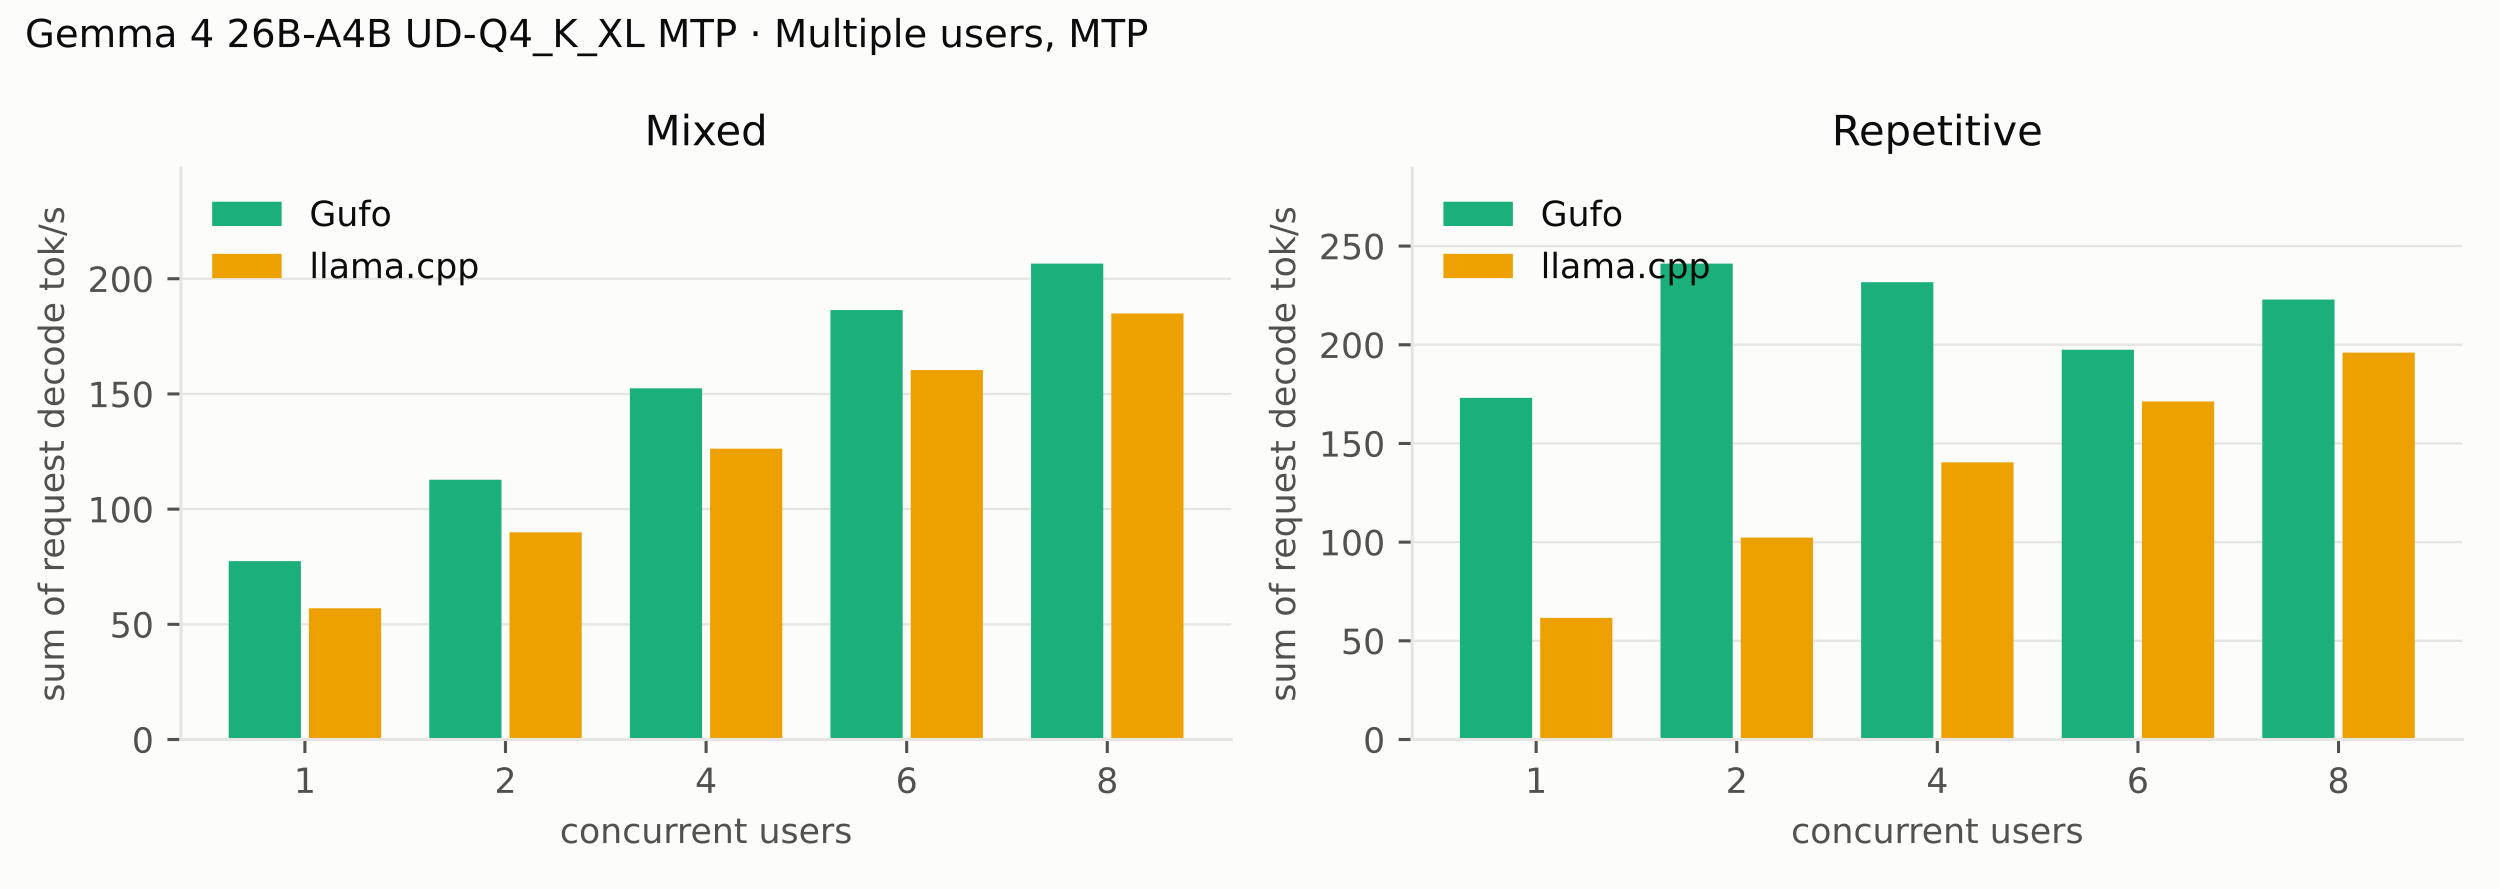
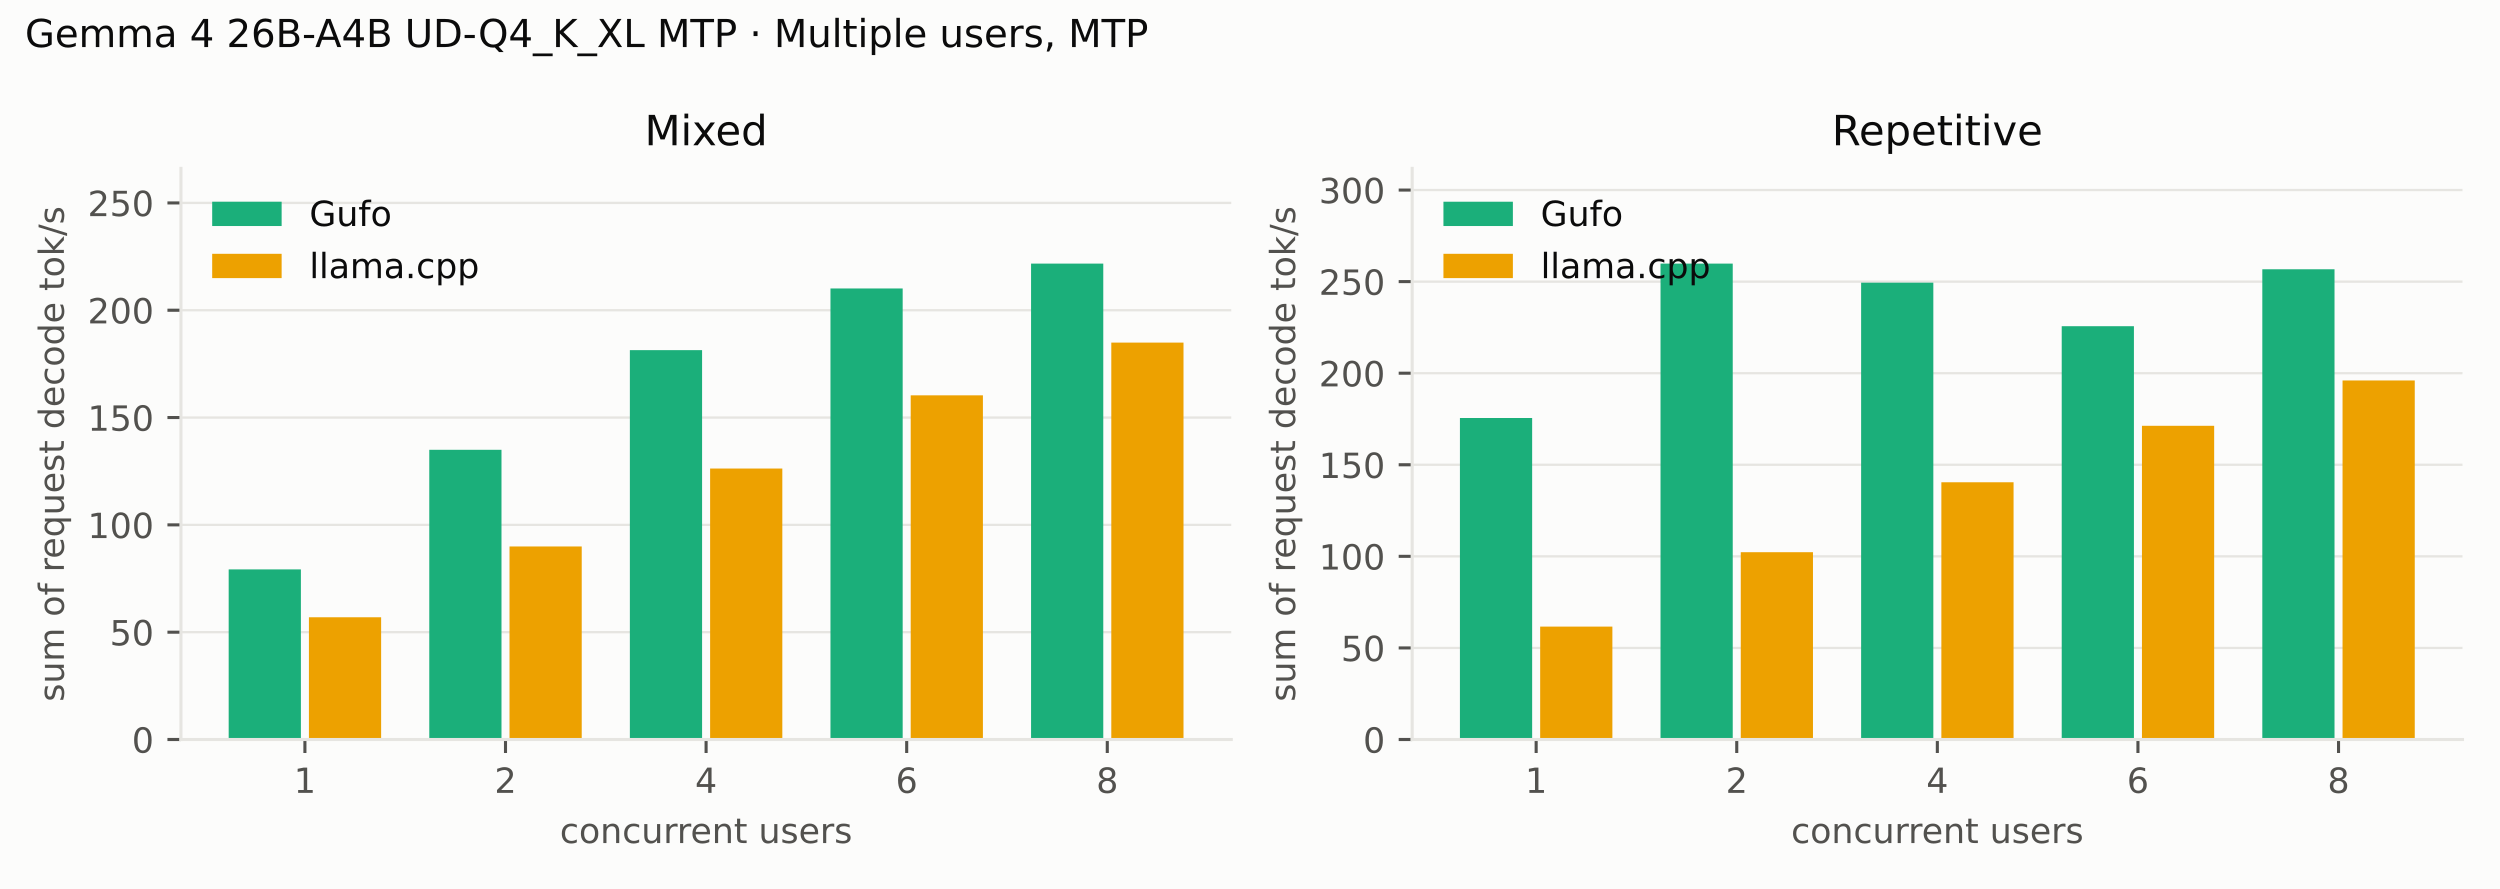
<svg xmlns="http://www.w3.org/2000/svg" xmlns:xlink="http://www.w3.org/1999/xlink" width="648pt" height="230.4pt" viewBox="0 0 648 230.4" version="1.1">
  <defs>
    <style type="text/css">*{stroke-linejoin: round; stroke-linecap: butt}</style>
  </defs>
  <g id="figure_1">
    <g id="patch_1">
      <path d="M 0 230.4 L 648 230.4 L 648 0 L 0 0 z " style="fill: #fcfcfb" />
    </g>
    <g id="axes_1">
      <g id="patch_2">
        <path d="M 46.899 191.68 L 319.14 191.68 L 319.14 43.647 L 46.899 43.647 z " style="fill: #fcfcfb" />
      </g>
      <g id="matplotlib.axis_1">
        <g id="xtick_1">
          <g id="line2d_1">
            <defs>
              <path id="m1ebf051f68" d="M 0 0 L 0 3.5 " style="stroke: #52514e; stroke-width: 0.8" />
            </defs>
            <g>
              <use xlink:href="#m1ebf051f68" x="79.032" y="191.68" style="fill: #52514e; stroke: #52514e; stroke-width: 0.8" />
            </g>
          </g>
          <g id="text_1">
            <text style="font-size: 9px; font-family: 'DejaVu Sans', 'Bitstream Vera Sans', 'Computer Modern Sans Serif', 'Lucida Grande', 'Verdana', 'Geneva', 'Lucid', 'Arial', 'Helvetica', 'Avant Garde', sans-serif; text-anchor: middle; fill: #52514e" x="79.032" y="205.518" transform="rotate(-0 79.03174 205.5179)">1</text>
          </g>
        </g>
        <g id="xtick_2">
          <g id="line2d_2">
            <g>
              <use xlink:href="#m1ebf051f68" x="131.026" y="191.68" style="fill: #52514e; stroke: #52514e; stroke-width: 0.8" />
            </g>
          </g>
          <g id="text_2">
            <text style="font-size: 9px; font-family: 'DejaVu Sans', 'Bitstream Vera Sans', 'Computer Modern Sans Serif', 'Lucida Grande', 'Verdana', 'Geneva', 'Lucid', 'Arial', 'Helvetica', 'Avant Garde', sans-serif; text-anchor: middle; fill: #52514e" x="131.026" y="205.518" transform="rotate(-0 131.0257 205.5179)">2</text>
          </g>
        </g>
        <g id="xtick_3">
          <g id="line2d_3">
            <g>
              <use xlink:href="#m1ebf051f68" x="183.02" y="191.68" style="fill: #52514e; stroke: #52514e; stroke-width: 0.8" />
            </g>
          </g>
          <g id="text_3">
            <text style="font-size: 9px; font-family: 'DejaVu Sans', 'Bitstream Vera Sans', 'Computer Modern Sans Serif', 'Lucida Grande', 'Verdana', 'Geneva', 'Lucid', 'Arial', 'Helvetica', 'Avant Garde', sans-serif; text-anchor: middle; fill: #52514e" x="183.02" y="205.518" transform="rotate(-0 183.0197 205.5179)">4</text>
          </g>
        </g>
        <g id="xtick_4">
          <g id="line2d_4">
            <g>
              <use xlink:href="#m1ebf051f68" x="235.014" y="191.68" style="fill: #52514e; stroke: #52514e; stroke-width: 0.8" />
            </g>
          </g>
          <g id="text_4">
            <text style="font-size: 9px; font-family: 'DejaVu Sans', 'Bitstream Vera Sans', 'Computer Modern Sans Serif', 'Lucida Grande', 'Verdana', 'Geneva', 'Lucid', 'Arial', 'Helvetica', 'Avant Garde', sans-serif; text-anchor: middle; fill: #52514e" x="235.014" y="205.518" transform="rotate(-0 235.0137 205.5179)">6</text>
          </g>
        </g>
        <g id="xtick_5">
          <g id="line2d_5">
            <g>
              <use xlink:href="#m1ebf051f68" x="287.008" y="191.68" style="fill: #52514e; stroke: #52514e; stroke-width: 0.8" />
            </g>
          </g>
          <g id="text_5">
            <text style="font-size: 9px; font-family: 'DejaVu Sans', 'Bitstream Vera Sans', 'Computer Modern Sans Serif', 'Lucida Grande', 'Verdana', 'Geneva', 'Lucid', 'Arial', 'Helvetica', 'Avant Garde', sans-serif; text-anchor: middle; fill: #52514e" x="287.008" y="205.518" transform="rotate(-0 287.0077 205.5179)">8</text>
          </g>
        </g>
        <g id="text_6">
          <text style="font-size: 9px; font-family: 'DejaVu Sans', 'Bitstream Vera Sans', 'Computer Modern Sans Serif', 'Lucida Grande', 'Verdana', 'Geneva', 'Lucid', 'Arial', 'Helvetica', 'Avant Garde', sans-serif; text-anchor: middle; fill: #52514e" x="183.02" y="218.518" transform="rotate(-0 183.0197 218.5179)">concurrent users</text>
        </g>
      </g>
      <g id="matplotlib.axis_2">
        <g id="ytick_1">
          <g id="line2d_6">
            <path d="M 46.899 191.68 L 319.14 191.68 " clip-path="url(#p1bdd1d52e2)" style="fill: none; stroke: #e6e5e1; stroke-width: 0.6; stroke-linecap: square" />
          </g>
          <g id="line2d_7">
            <defs>
              <path id="m680e5b1e24" d="M 0 0 L -3.5 0 " style="stroke: #52514e; stroke-width: 0.8" />
            </defs>
            <g>
              <use xlink:href="#m680e5b1e24" x="46.899" y="191.68" style="fill: #52514e; stroke: #52514e; stroke-width: 0.8" />
            </g>
          </g>
          <g id="text_7">
            <text style="font-size: 9px; font-family: 'DejaVu Sans', 'Bitstream Vera Sans', 'Computer Modern Sans Serif', 'Lucida Grande', 'Verdana', 'Geneva', 'Lucid', 'Arial', 'Helvetica', 'Avant Garde', sans-serif; text-anchor: end; fill: #52514e" x="39.899" y="195.099" transform="rotate(-0 39.89945 195.0989)">0</text>
          </g>
        </g>
        <g id="ytick_2">
          <g id="line2d_8">
-             <path d="M 46.899 161.822 L 319.14 161.822 " clip-path="url(#p1bdd1d52e2)" style="fill: none; stroke: #e6e5e1; stroke-width: 0.6; stroke-linecap: square" />
+             <path d="M 46.899 163.863 L 319.14 163.863 " clip-path="url(#p1bdd1d52e2)" style="fill: none; stroke: #e6e5e1; stroke-width: 0.6; stroke-linecap: square" />
          </g>
          <g id="line2d_9">
            <g>
-               <use xlink:href="#m680e5b1e24" x="46.899" y="161.822" style="fill: #52514e; stroke: #52514e; stroke-width: 0.8" />
+               <use xlink:href="#m680e5b1e24" x="46.899" y="163.863" style="fill: #52514e; stroke: #52514e; stroke-width: 0.8" />
            </g>
          </g>
          <g id="text_8">
-             <text style="font-size: 9px; font-family: 'DejaVu Sans', 'Bitstream Vera Sans', 'Computer Modern Sans Serif', 'Lucida Grande', 'Verdana', 'Geneva', 'Lucid', 'Arial', 'Helvetica', 'Avant Garde', sans-serif; text-anchor: end; fill: #52514e" x="39.899" y="165.241" transform="rotate(-0 39.89945 165.2411)">50</text>
+             <text style="font-size: 9px; font-family: 'DejaVu Sans', 'Bitstream Vera Sans', 'Computer Modern Sans Serif', 'Lucida Grande', 'Verdana', 'Geneva', 'Lucid', 'Arial', 'Helvetica', 'Avant Garde', sans-serif; text-anchor: end; fill: #52514e" x="39.899" y="167.282" transform="rotate(-0 39.89945 167.2824)">50</text>
          </g>
        </g>
        <g id="ytick_3">
          <g id="line2d_10">
-             <path d="M 46.899 131.964 L 319.14 131.964 " clip-path="url(#p1bdd1d52e2)" style="fill: none; stroke: #e6e5e1; stroke-width: 0.6; stroke-linecap: square" />
+             <path d="M 46.899 136.047 L 319.14 136.047 " clip-path="url(#p1bdd1d52e2)" style="fill: none; stroke: #e6e5e1; stroke-width: 0.6; stroke-linecap: square" />
          </g>
          <g id="line2d_11">
            <g>
-               <use xlink:href="#m680e5b1e24" x="46.899" y="131.964" style="fill: #52514e; stroke: #52514e; stroke-width: 0.8" />
+               <use xlink:href="#m680e5b1e24" x="46.899" y="136.047" style="fill: #52514e; stroke: #52514e; stroke-width: 0.8" />
            </g>
          </g>
          <g id="text_9">
-             <text style="font-size: 9px; font-family: 'DejaVu Sans', 'Bitstream Vera Sans', 'Computer Modern Sans Serif', 'Lucida Grande', 'Verdana', 'Geneva', 'Lucid', 'Arial', 'Helvetica', 'Avant Garde', sans-serif; text-anchor: end; fill: #52514e" x="39.899" y="135.383" transform="rotate(-0 39.89945 135.3832)">100</text>
+             <text style="font-size: 9px; font-family: 'DejaVu Sans', 'Bitstream Vera Sans', 'Computer Modern Sans Serif', 'Lucida Grande', 'Verdana', 'Geneva', 'Lucid', 'Arial', 'Helvetica', 'Avant Garde', sans-serif; text-anchor: end; fill: #52514e" x="39.899" y="139.466" transform="rotate(-0 39.89945 139.4659)">100</text>
          </g>
        </g>
        <g id="ytick_4">
          <g id="line2d_12">
-             <path d="M 46.899 102.106 L 319.14 102.106 " clip-path="url(#p1bdd1d52e2)" style="fill: none; stroke: #e6e5e1; stroke-width: 0.6; stroke-linecap: square" />
+             <path d="M 46.899 108.23 L 319.14 108.23 " clip-path="url(#p1bdd1d52e2)" style="fill: none; stroke: #e6e5e1; stroke-width: 0.6; stroke-linecap: square" />
          </g>
          <g id="line2d_13">
            <g>
-               <use xlink:href="#m680e5b1e24" x="46.899" y="102.106" style="fill: #52514e; stroke: #52514e; stroke-width: 0.8" />
+               <use xlink:href="#m680e5b1e24" x="46.899" y="108.23" style="fill: #52514e; stroke: #52514e; stroke-width: 0.8" />
            </g>
          </g>
          <g id="text_10">
-             <text style="font-size: 9px; font-family: 'DejaVu Sans', 'Bitstream Vera Sans', 'Computer Modern Sans Serif', 'Lucida Grande', 'Verdana', 'Geneva', 'Lucid', 'Arial', 'Helvetica', 'Avant Garde', sans-serif; text-anchor: end; fill: #52514e" x="39.899" y="105.525" transform="rotate(-0 39.89945 105.5254)">150</text>
+             <text style="font-size: 9px; font-family: 'DejaVu Sans', 'Bitstream Vera Sans', 'Computer Modern Sans Serif', 'Lucida Grande', 'Verdana', 'Geneva', 'Lucid', 'Arial', 'Helvetica', 'Avant Garde', sans-serif; text-anchor: end; fill: #52514e" x="39.899" y="111.649" transform="rotate(-0 39.89945 111.6493)">150</text>
          </g>
        </g>
        <g id="ytick_5">
          <g id="line2d_14">
-             <path d="M 46.899 72.249 L 319.14 72.249 " clip-path="url(#p1bdd1d52e2)" style="fill: none; stroke: #e6e5e1; stroke-width: 0.6; stroke-linecap: square" />
+             <path d="M 46.899 80.414 L 319.14 80.414 " clip-path="url(#p1bdd1d52e2)" style="fill: none; stroke: #e6e5e1; stroke-width: 0.6; stroke-linecap: square" />
          </g>
          <g id="line2d_15">
            <g>
-               <use xlink:href="#m680e5b1e24" x="46.899" y="72.249" style="fill: #52514e; stroke: #52514e; stroke-width: 0.8" />
+               <use xlink:href="#m680e5b1e24" x="46.899" y="80.414" style="fill: #52514e; stroke: #52514e; stroke-width: 0.8" />
            </g>
          </g>
          <g id="text_11">
-             <text style="font-size: 9px; font-family: 'DejaVu Sans', 'Bitstream Vera Sans', 'Computer Modern Sans Serif', 'Lucida Grande', 'Verdana', 'Geneva', 'Lucid', 'Arial', 'Helvetica', 'Avant Garde', sans-serif; text-anchor: end; fill: #52514e" x="39.899" y="75.667" transform="rotate(-0 39.89945 75.66748)">200</text>
-           </g>
-         </g>
-         <g id="text_12">
+             <text style="font-size: 9px; font-family: 'DejaVu Sans', 'Bitstream Vera Sans', 'Computer Modern Sans Serif', 'Lucida Grande', 'Verdana', 'Geneva', 'Lucid', 'Arial', 'Helvetica', 'Avant Garde', sans-serif; text-anchor: end; fill: #52514e" x="39.899" y="83.833" transform="rotate(-0 39.89945 83.83282)">200</text>
+           </g>
+         </g>
+         <g id="ytick_6">
+           <g id="line2d_16">
+             <path d="M 46.899 52.597 L 319.14 52.597 " clip-path="url(#p1bdd1d52e2)" style="fill: none; stroke: #e6e5e1; stroke-width: 0.6; stroke-linecap: square" />
+           </g>
+           <g id="line2d_17">
+             <g>
+               <use xlink:href="#m680e5b1e24" x="46.899" y="52.597" style="fill: #52514e; stroke: #52514e; stroke-width: 0.8" />
+             </g>
+           </g>
+           <g id="text_12">
+             <text style="font-size: 9px; font-family: 'DejaVu Sans', 'Bitstream Vera Sans', 'Computer Modern Sans Serif', 'Lucida Grande', 'Verdana', 'Geneva', 'Lucid', 'Arial', 'Helvetica', 'Avant Garde', sans-serif; text-anchor: end; fill: #52514e" x="39.899" y="56.016" transform="rotate(-0 39.89945 56.01629)">250</text>
+           </g>
+         </g>
+         <g id="text_13">
          <text style="font-size: 9px; font-family: 'DejaVu Sans', 'Bitstream Vera Sans', 'Computer Modern Sans Serif', 'Lucida Grande', 'Verdana', 'Geneva', 'Lucid', 'Arial', 'Helvetica', 'Avant Garde', sans-serif; text-anchor: middle; fill: #52514e" x="16.559" y="117.664" transform="rotate(-90 16.55859 117.6635)">sum of request decode tok/s</text>
        </g>
      </g>
      <g id="patch_3">
-         <path d="M 59.274 191.68 L 77.992 191.68 L 77.992 145.454 L 59.274 145.454 z " clip-path="url(#p1bdd1d52e2)" style="fill: #1baf7a" />
+         <path d="M 59.274 191.68 L 77.992 191.68 L 77.992 147.596 L 59.274 147.596 z " clip-path="url(#p1bdd1d52e2)" style="fill: #1baf7a" />
      </g>
      <g id="patch_4">
-         <path d="M 111.268 191.68 L 129.986 191.68 L 129.986 124.351 L 111.268 124.351 z " clip-path="url(#p1bdd1d52e2)" style="fill: #1baf7a" />
+         <path d="M 111.268 191.68 L 129.986 191.68 L 129.986 116.586 L 111.268 116.586 z " clip-path="url(#p1bdd1d52e2)" style="fill: #1baf7a" />
      </g>
      <g id="patch_5">
-         <path d="M 163.262 191.68 L 181.98 191.68 L 181.98 100.655 L 163.262 100.655 z " clip-path="url(#p1bdd1d52e2)" style="fill: #1baf7a" />
+         <path d="M 163.262 191.68 L 181.98 191.68 L 181.98 90.75 L 163.262 90.75 z " clip-path="url(#p1bdd1d52e2)" style="fill: #1baf7a" />
      </g>
      <g id="patch_6">
-         <path d="M 215.256 191.68 L 233.974 191.68 L 233.974 80.376 L 215.256 80.376 z " clip-path="url(#p1bdd1d52e2)" style="fill: #1baf7a" />
+         <path d="M 215.256 191.68 L 233.974 191.68 L 233.974 74.773 L 215.256 74.773 z " clip-path="url(#p1bdd1d52e2)" style="fill: #1baf7a" />
      </g>
      <g id="patch_7">
        <path d="M 267.25 191.68 L 285.968 191.68 L 285.968 68.319 L 267.25 68.319 z " clip-path="url(#p1bdd1d52e2)" style="fill: #1baf7a" />
      </g>
      <g id="patch_8">
-         <path d="M 80.072 191.68 L 98.789 191.68 L 98.789 157.666 L 80.072 157.666 z " clip-path="url(#p1bdd1d52e2)" style="fill: #eda100" />
+         <path d="M 80.072 191.68 L 98.789 191.68 L 98.789 159.991 L 80.072 159.991 z " clip-path="url(#p1bdd1d52e2)" style="fill: #eda100" />
      </g>
      <g id="patch_9">
-         <path d="M 132.066 191.68 L 150.783 191.68 L 150.783 137.978 L 132.066 137.978 z " clip-path="url(#p1bdd1d52e2)" style="fill: #eda100" />
+         <path d="M 132.066 191.68 L 150.783 191.68 L 150.783 141.649 L 132.066 141.649 z " clip-path="url(#p1bdd1d52e2)" style="fill: #eda100" />
      </g>
      <g id="patch_10">
-         <path d="M 184.06 191.68 L 202.777 191.68 L 202.777 116.295 L 184.06 116.295 z " clip-path="url(#p1bdd1d52e2)" style="fill: #eda100" />
+         <path d="M 184.06 191.68 L 202.777 191.68 L 202.777 121.449 L 184.06 121.449 z " clip-path="url(#p1bdd1d52e2)" style="fill: #eda100" />
      </g>
      <g id="patch_11">
-         <path d="M 236.054 191.68 L 254.771 191.68 L 254.771 95.926 L 236.054 95.926 z " clip-path="url(#p1bdd1d52e2)" style="fill: #eda100" />
+         <path d="M 236.054 191.68 L 254.771 191.68 L 254.771 102.472 L 236.054 102.472 z " clip-path="url(#p1bdd1d52e2)" style="fill: #eda100" />
      </g>
      <g id="patch_12">
-         <path d="M 288.048 191.68 L 306.765 191.68 L 306.765 81.254 L 288.048 81.254 z " clip-path="url(#p1bdd1d52e2)" style="fill: #eda100" />
+         <path d="M 288.048 191.68 L 306.765 191.68 L 306.765 88.803 L 288.048 88.803 z " clip-path="url(#p1bdd1d52e2)" style="fill: #eda100" />
      </g>
      <g id="patch_13">
        <path d="M 46.899 191.68 L 46.899 43.647 " style="fill: none; stroke: #e6e5e1; stroke-width: 0.8; stroke-linejoin: miter; stroke-linecap: square" />
      </g>
      <g id="patch_14">
        <path d="M 46.899 191.68 L 319.14 191.68 " style="fill: none; stroke: #e6e5e1; stroke-width: 0.8; stroke-linejoin: miter; stroke-linecap: square" />
      </g>
-       <g id="text_13">
+       <g id="text_14">
        <text style="font-size: 10.8px; font-family: 'DejaVu Sans', 'Bitstream Vera Sans', 'Computer Modern Sans Serif', 'Lucida Grande', 'Verdana', 'Geneva', 'Lucid', 'Arial', 'Helvetica', 'Avant Garde', sans-serif; text-anchor: middle; fill: #0b0b0b" x="183.02" y="37.647" transform="rotate(-0 183.0197 37.64709)">Mixed</text>
      </g>
      <g id="legend_1">
        <g id="patch_15">
          <path d="M 54.999 58.586 L 72.999 58.586 L 72.999 52.286 L 54.999 52.286 z " style="fill: #1baf7a" />
        </g>
-         <g id="text_14">
+         <g id="text_15">
          <text style="font-size: 9px; font-family: 'DejaVu Sans', 'Bitstream Vera Sans', 'Computer Modern Sans Serif', 'Lucida Grande', 'Verdana', 'Geneva', 'Lucid', 'Arial', 'Helvetica', 'Avant Garde', sans-serif; text-anchor: start; fill: #0b0b0b" x="80.199" y="58.586" transform="rotate(-0 80.19945 58.58569)">Gufo</text>
        </g>
        <g id="patch_16">
          <path d="M 54.999 72.086 L 72.999 72.086 L 72.999 65.786 L 54.999 65.786 z " style="fill: #eda100" />
        </g>
-         <g id="text_15">
+         <g id="text_16">
          <text style="font-size: 9px; font-family: 'DejaVu Sans', 'Bitstream Vera Sans', 'Computer Modern Sans Serif', 'Lucida Grande', 'Verdana', 'Geneva', 'Lucid', 'Arial', 'Helvetica', 'Avant Garde', sans-serif; text-anchor: start; fill: #0b0b0b" x="80.199" y="72.086" transform="rotate(-0 80.19945 72.08639)">llama.cpp</text>
        </g>
      </g>
    </g>
    <g id="axes_2">
      <g id="patch_17">
        <path d="M 366.039 191.68 L 638.28 191.68 L 638.28 43.647 L 366.039 43.647 z " style="fill: #fcfcfb" />
      </g>
      <g id="matplotlib.axis_3">
        <g id="xtick_6">
-           <g id="line2d_16">
+           <g id="line2d_18">
            <g>
              <use xlink:href="#m1ebf051f68" x="398.172" y="191.68" style="fill: #52514e; stroke: #52514e; stroke-width: 0.8" />
            </g>
          </g>
-           <g id="text_16">
+           <g id="text_17">
            <text style="font-size: 9px; font-family: 'DejaVu Sans', 'Bitstream Vera Sans', 'Computer Modern Sans Serif', 'Lucida Grande', 'Verdana', 'Geneva', 'Lucid', 'Arial', 'Helvetica', 'Avant Garde', sans-serif; text-anchor: middle; fill: #52514e" x="398.172" y="205.518" transform="rotate(-0 398.1717 205.5179)">1</text>
          </g>
        </g>
        <g id="xtick_7">
-           <g id="line2d_17">
+           <g id="line2d_19">
            <g>
              <use xlink:href="#m1ebf051f68" x="450.166" y="191.68" style="fill: #52514e; stroke: #52514e; stroke-width: 0.8" />
            </g>
          </g>
-           <g id="text_17">
+           <g id="text_18">
            <text style="font-size: 9px; font-family: 'DejaVu Sans', 'Bitstream Vera Sans', 'Computer Modern Sans Serif', 'Lucida Grande', 'Verdana', 'Geneva', 'Lucid', 'Arial', 'Helvetica', 'Avant Garde', sans-serif; text-anchor: middle; fill: #52514e" x="450.166" y="205.518" transform="rotate(-0 450.1657 205.5179)">2</text>
          </g>
        </g>
        <g id="xtick_8">
-           <g id="line2d_18">
+           <g id="line2d_20">
            <g>
              <use xlink:href="#m1ebf051f68" x="502.16" y="191.68" style="fill: #52514e; stroke: #52514e; stroke-width: 0.8" />
            </g>
          </g>
-           <g id="text_18">
+           <g id="text_19">
            <text style="font-size: 9px; font-family: 'DejaVu Sans', 'Bitstream Vera Sans', 'Computer Modern Sans Serif', 'Lucida Grande', 'Verdana', 'Geneva', 'Lucid', 'Arial', 'Helvetica', 'Avant Garde', sans-serif; text-anchor: middle; fill: #52514e" x="502.16" y="205.518" transform="rotate(-0 502.1597 205.5179)">4</text>
          </g>
        </g>
        <g id="xtick_9">
-           <g id="line2d_19">
+           <g id="line2d_21">
            <g>
              <use xlink:href="#m1ebf051f68" x="554.154" y="191.68" style="fill: #52514e; stroke: #52514e; stroke-width: 0.8" />
            </g>
          </g>
-           <g id="text_19">
+           <g id="text_20">
            <text style="font-size: 9px; font-family: 'DejaVu Sans', 'Bitstream Vera Sans', 'Computer Modern Sans Serif', 'Lucida Grande', 'Verdana', 'Geneva', 'Lucid', 'Arial', 'Helvetica', 'Avant Garde', sans-serif; text-anchor: middle; fill: #52514e" x="554.154" y="205.518" transform="rotate(-0 554.1537 205.5179)">6</text>
          </g>
        </g>
        <g id="xtick_10">
-           <g id="line2d_20">
+           <g id="line2d_22">
            <g>
              <use xlink:href="#m1ebf051f68" x="606.148" y="191.68" style="fill: #52514e; stroke: #52514e; stroke-width: 0.8" />
            </g>
          </g>
-           <g id="text_20">
+           <g id="text_21">
            <text style="font-size: 9px; font-family: 'DejaVu Sans', 'Bitstream Vera Sans', 'Computer Modern Sans Serif', 'Lucida Grande', 'Verdana', 'Geneva', 'Lucid', 'Arial', 'Helvetica', 'Avant Garde', sans-serif; text-anchor: middle; fill: #52514e" x="606.148" y="205.518" transform="rotate(-0 606.1477 205.5179)">8</text>
          </g>
        </g>
-         <g id="text_21">
+         <g id="text_22">
          <text style="font-size: 9px; font-family: 'DejaVu Sans', 'Bitstream Vera Sans', 'Computer Modern Sans Serif', 'Lucida Grande', 'Verdana', 'Geneva', 'Lucid', 'Arial', 'Helvetica', 'Avant Garde', sans-serif; text-anchor: middle; fill: #52514e" x="502.16" y="218.518" transform="rotate(-0 502.1597 218.5179)">concurrent users</text>
        </g>
      </g>
      <g id="matplotlib.axis_4">
-         <g id="ytick_6">
-           <g id="line2d_21">
-             <path d="M 366.039 191.68 L 638.28 191.68 " clip-path="url(#pbed3e39741)" style="fill: none; stroke: #e6e5e1; stroke-width: 0.6; stroke-linecap: square" />
-           </g>
-           <g id="line2d_22">
-             <g>
-               <use xlink:href="#m680e5b1e24" x="366.039" y="191.68" style="fill: #52514e; stroke: #52514e; stroke-width: 0.8" />
-             </g>
-           </g>
-           <g id="text_22">
-             <text style="font-size: 9px; font-family: 'DejaVu Sans', 'Bitstream Vera Sans', 'Computer Modern Sans Serif', 'Lucida Grande', 'Verdana', 'Geneva', 'Lucid', 'Arial', 'Helvetica', 'Avant Garde', sans-serif; text-anchor: end; fill: #52514e" x="359.039" y="195.099" transform="rotate(-0 359.0395 195.0989)">0</text>
-           </g>
-         </g>
        <g id="ytick_7">
          <g id="line2d_23">
-             <path d="M 366.039 166.1 L 638.28 166.1 " clip-path="url(#pbed3e39741)" style="fill: none; stroke: #e6e5e1; stroke-width: 0.6; stroke-linecap: square" />
+             <path d="M 366.039 191.68 L 638.28 191.68 " clip-path="url(#pbed3e39741)" style="fill: none; stroke: #e6e5e1; stroke-width: 0.6; stroke-linecap: square" />
          </g>
          <g id="line2d_24">
            <g>
-               <use xlink:href="#m680e5b1e24" x="366.039" y="166.1" style="fill: #52514e; stroke: #52514e; stroke-width: 0.8" />
+               <use xlink:href="#m680e5b1e24" x="366.039" y="191.68" style="fill: #52514e; stroke: #52514e; stroke-width: 0.8" />
            </g>
          </g>
          <g id="text_23">
-             <text style="font-size: 9px; font-family: 'DejaVu Sans', 'Bitstream Vera Sans', 'Computer Modern Sans Serif', 'Lucida Grande', 'Verdana', 'Geneva', 'Lucid', 'Arial', 'Helvetica', 'Avant Garde', sans-serif; text-anchor: end; fill: #52514e" x="359.039" y="169.519" transform="rotate(-0 359.0395 169.5192)">50</text>
+             <text style="font-size: 9px; font-family: 'DejaVu Sans', 'Bitstream Vera Sans', 'Computer Modern Sans Serif', 'Lucida Grande', 'Verdana', 'Geneva', 'Lucid', 'Arial', 'Helvetica', 'Avant Garde', sans-serif; text-anchor: end; fill: #52514e" x="359.039" y="195.099" transform="rotate(-0 359.0395 195.0989)">0</text>
          </g>
        </g>
        <g id="ytick_8">
          <g id="line2d_25">
-             <path d="M 366.039 140.521 L 638.28 140.521 " clip-path="url(#pbed3e39741)" style="fill: none; stroke: #e6e5e1; stroke-width: 0.6; stroke-linecap: square" />
+             <path d="M 366.039 167.943 L 638.28 167.943 " clip-path="url(#pbed3e39741)" style="fill: none; stroke: #e6e5e1; stroke-width: 0.6; stroke-linecap: square" />
          </g>
          <g id="line2d_26">
            <g>
-               <use xlink:href="#m680e5b1e24" x="366.039" y="140.521" style="fill: #52514e; stroke: #52514e; stroke-width: 0.8" />
+               <use xlink:href="#m680e5b1e24" x="366.039" y="167.943" style="fill: #52514e; stroke: #52514e; stroke-width: 0.8" />
            </g>
          </g>
          <g id="text_24">
-             <text style="font-size: 9px; font-family: 'DejaVu Sans', 'Bitstream Vera Sans', 'Computer Modern Sans Serif', 'Lucida Grande', 'Verdana', 'Geneva', 'Lucid', 'Arial', 'Helvetica', 'Avant Garde', sans-serif; text-anchor: end; fill: #52514e" x="359.039" y="143.94" transform="rotate(-0 359.0395 143.9395)">100</text>
+             <text style="font-size: 9px; font-family: 'DejaVu Sans', 'Bitstream Vera Sans', 'Computer Modern Sans Serif', 'Lucida Grande', 'Verdana', 'Geneva', 'Lucid', 'Arial', 'Helvetica', 'Avant Garde', sans-serif; text-anchor: end; fill: #52514e" x="359.039" y="171.362" transform="rotate(-0 359.0395 171.362)">50</text>
          </g>
        </g>
        <g id="ytick_9">
          <g id="line2d_27">
-             <path d="M 366.039 114.941 L 638.28 114.941 " clip-path="url(#pbed3e39741)" style="fill: none; stroke: #e6e5e1; stroke-width: 0.6; stroke-linecap: square" />
+             <path d="M 366.039 144.206 L 638.28 144.206 " clip-path="url(#pbed3e39741)" style="fill: none; stroke: #e6e5e1; stroke-width: 0.6; stroke-linecap: square" />
          </g>
          <g id="line2d_28">
            <g>
-               <use xlink:href="#m680e5b1e24" x="366.039" y="114.941" style="fill: #52514e; stroke: #52514e; stroke-width: 0.8" />
+               <use xlink:href="#m680e5b1e24" x="366.039" y="144.206" style="fill: #52514e; stroke: #52514e; stroke-width: 0.8" />
            </g>
          </g>
          <g id="text_25">
-             <text style="font-size: 9px; font-family: 'DejaVu Sans', 'Bitstream Vera Sans', 'Computer Modern Sans Serif', 'Lucida Grande', 'Verdana', 'Geneva', 'Lucid', 'Arial', 'Helvetica', 'Avant Garde', sans-serif; text-anchor: end; fill: #52514e" x="359.039" y="118.36" transform="rotate(-0 359.0395 118.3598)">150</text>
+             <text style="font-size: 9px; font-family: 'DejaVu Sans', 'Bitstream Vera Sans', 'Computer Modern Sans Serif', 'Lucida Grande', 'Verdana', 'Geneva', 'Lucid', 'Arial', 'Helvetica', 'Avant Garde', sans-serif; text-anchor: end; fill: #52514e" x="359.039" y="147.625" transform="rotate(-0 359.0395 147.6251)">100</text>
          </g>
        </g>
        <g id="ytick_10">
          <g id="line2d_29">
-             <path d="M 366.039 89.361 L 638.28 89.361 " clip-path="url(#pbed3e39741)" style="fill: none; stroke: #e6e5e1; stroke-width: 0.6; stroke-linecap: square" />
+             <path d="M 366.039 120.469 L 638.28 120.469 " clip-path="url(#pbed3e39741)" style="fill: none; stroke: #e6e5e1; stroke-width: 0.6; stroke-linecap: square" />
          </g>
          <g id="line2d_30">
            <g>
-               <use xlink:href="#m680e5b1e24" x="366.039" y="89.361" style="fill: #52514e; stroke: #52514e; stroke-width: 0.8" />
+               <use xlink:href="#m680e5b1e24" x="366.039" y="120.469" style="fill: #52514e; stroke: #52514e; stroke-width: 0.8" />
            </g>
          </g>
          <g id="text_26">
-             <text style="font-size: 9px; font-family: 'DejaVu Sans', 'Bitstream Vera Sans', 'Computer Modern Sans Serif', 'Lucida Grande', 'Verdana', 'Geneva', 'Lucid', 'Arial', 'Helvetica', 'Avant Garde', sans-serif; text-anchor: end; fill: #52514e" x="359.039" y="92.78" transform="rotate(-0 359.0395 92.78007)">200</text>
+             <text style="font-size: 9px; font-family: 'DejaVu Sans', 'Bitstream Vera Sans', 'Computer Modern Sans Serif', 'Lucida Grande', 'Verdana', 'Geneva', 'Lucid', 'Arial', 'Helvetica', 'Avant Garde', sans-serif; text-anchor: end; fill: #52514e" x="359.039" y="123.888" transform="rotate(-0 359.0395 123.8882)">150</text>
          </g>
        </g>
        <g id="ytick_11">
          <g id="line2d_31">
-             <path d="M 366.039 63.781 L 638.28 63.781 " clip-path="url(#pbed3e39741)" style="fill: none; stroke: #e6e5e1; stroke-width: 0.6; stroke-linecap: square" />
+             <path d="M 366.039 96.732 L 638.28 96.732 " clip-path="url(#pbed3e39741)" style="fill: none; stroke: #e6e5e1; stroke-width: 0.6; stroke-linecap: square" />
          </g>
          <g id="line2d_32">
            <g>
-               <use xlink:href="#m680e5b1e24" x="366.039" y="63.781" style="fill: #52514e; stroke: #52514e; stroke-width: 0.8" />
+               <use xlink:href="#m680e5b1e24" x="366.039" y="96.732" style="fill: #52514e; stroke: #52514e; stroke-width: 0.8" />
            </g>
          </g>
          <g id="text_27">
-             <text style="font-size: 9px; font-family: 'DejaVu Sans', 'Bitstream Vera Sans', 'Computer Modern Sans Serif', 'Lucida Grande', 'Verdana', 'Geneva', 'Lucid', 'Arial', 'Helvetica', 'Avant Garde', sans-serif; text-anchor: end; fill: #52514e" x="359.039" y="67.2" transform="rotate(-0 359.0395 67.20035)">250</text>
-           </g>
-         </g>
-         <g id="text_28">
+             <text style="font-size: 9px; font-family: 'DejaVu Sans', 'Bitstream Vera Sans', 'Computer Modern Sans Serif', 'Lucida Grande', 'Verdana', 'Geneva', 'Lucid', 'Arial', 'Helvetica', 'Avant Garde', sans-serif; text-anchor: end; fill: #52514e" x="359.039" y="100.151" transform="rotate(-0 359.0395 100.1513)">200</text>
+           </g>
+         </g>
+         <g id="ytick_12">
+           <g id="line2d_33">
+             <path d="M 366.039 72.995 L 638.28 72.995 " clip-path="url(#pbed3e39741)" style="fill: none; stroke: #e6e5e1; stroke-width: 0.6; stroke-linecap: square" />
+           </g>
+           <g id="line2d_34">
+             <g>
+               <use xlink:href="#m680e5b1e24" x="366.039" y="72.995" style="fill: #52514e; stroke: #52514e; stroke-width: 0.8" />
+             </g>
+           </g>
+           <g id="text_28">
+             <text style="font-size: 9px; font-family: 'DejaVu Sans', 'Bitstream Vera Sans', 'Computer Modern Sans Serif', 'Lucida Grande', 'Verdana', 'Geneva', 'Lucid', 'Arial', 'Helvetica', 'Avant Garde', sans-serif; text-anchor: end; fill: #52514e" x="359.039" y="76.414" transform="rotate(-0 359.0395 76.41436)">250</text>
+           </g>
+         </g>
+         <g id="ytick_13">
+           <g id="line2d_35">
+             <path d="M 366.039 49.259 L 638.28 49.259 " clip-path="url(#pbed3e39741)" style="fill: none; stroke: #e6e5e1; stroke-width: 0.6; stroke-linecap: square" />
+           </g>
+           <g id="line2d_36">
+             <g>
+               <use xlink:href="#m680e5b1e24" x="366.039" y="49.259" style="fill: #52514e; stroke: #52514e; stroke-width: 0.8" />
+             </g>
+           </g>
+           <g id="text_29">
+             <text style="font-size: 9px; font-family: 'DejaVu Sans', 'Bitstream Vera Sans', 'Computer Modern Sans Serif', 'Lucida Grande', 'Verdana', 'Geneva', 'Lucid', 'Arial', 'Helvetica', 'Avant Garde', sans-serif; text-anchor: end; fill: #52514e" x="359.039" y="52.677" transform="rotate(-0 359.0395 52.67745)">300</text>
+           </g>
+         </g>
+         <g id="text_30">
          <text style="font-size: 9px; font-family: 'DejaVu Sans', 'Bitstream Vera Sans', 'Computer Modern Sans Serif', 'Lucida Grande', 'Verdana', 'Geneva', 'Lucid', 'Arial', 'Helvetica', 'Avant Garde', sans-serif; text-anchor: middle; fill: #52514e" x="335.699" y="117.664" transform="rotate(-90 335.6986 117.6635)">sum of request decode tok/s</text>
        </g>
      </g>
      <g id="patch_18">
-         <path d="M 378.414 191.68 L 397.132 191.68 L 397.132 103.128 L 378.414 103.128 z " clip-path="url(#pbed3e39741)" style="fill: #1baf7a" />
+         <path d="M 378.414 191.68 L 397.132 191.68 L 397.132 108.344 L 378.414 108.344 z " clip-path="url(#pbed3e39741)" style="fill: #1baf7a" />
      </g>
      <g id="patch_19">
        <path d="M 430.408 191.68 L 449.126 191.68 L 449.126 68.319 L 430.408 68.319 z " clip-path="url(#pbed3e39741)" style="fill: #1baf7a" />
      </g>
      <g id="patch_20">
-         <path d="M 482.402 191.68 L 501.12 191.68 L 501.12 73.144 L 482.402 73.144 z " clip-path="url(#pbed3e39741)" style="fill: #1baf7a" />
+         <path d="M 482.402 191.68 L 501.12 191.68 L 501.12 73.266 L 482.402 73.266 z " clip-path="url(#pbed3e39741)" style="fill: #1baf7a" />
      </g>
      <g id="patch_21">
-         <path d="M 534.396 191.68 L 553.114 191.68 L 553.114 90.645 L 534.396 90.645 z " clip-path="url(#pbed3e39741)" style="fill: #1baf7a" />
+         <path d="M 534.396 191.68 L 553.114 191.68 L 553.114 84.546 L 534.396 84.546 z " clip-path="url(#pbed3e39741)" style="fill: #1baf7a" />
      </g>
      <g id="patch_22">
-         <path d="M 586.39 191.68 L 605.108 191.68 L 605.108 77.646 L 586.39 77.646 z " clip-path="url(#pbed3e39741)" style="fill: #1baf7a" />
+         <path d="M 586.39 191.68 L 605.108 191.68 L 605.108 69.796 L 586.39 69.796 z " clip-path="url(#pbed3e39741)" style="fill: #1baf7a" />
      </g>
      <g id="patch_23">
-         <path d="M 399.212 191.68 L 417.929 191.68 L 417.929 160.145 L 399.212 160.145 z " clip-path="url(#pbed3e39741)" style="fill: #eda100" />
+         <path d="M 399.212 191.68 L 417.929 191.68 L 417.929 162.417 L 399.212 162.417 z " clip-path="url(#pbed3e39741)" style="fill: #eda100" />
      </g>
      <g id="patch_24">
-         <path d="M 451.206 191.68 L 469.923 191.68 L 469.923 139.354 L 451.206 139.354 z " clip-path="url(#pbed3e39741)" style="fill: #eda100" />
+         <path d="M 451.206 191.68 L 469.923 191.68 L 469.923 143.124 L 451.206 143.124 z " clip-path="url(#pbed3e39741)" style="fill: #eda100" />
      </g>
      <g id="patch_25">
-         <path d="M 503.2 191.68 L 521.917 191.68 L 521.917 119.832 L 503.2 119.832 z " clip-path="url(#pbed3e39741)" style="fill: #eda100" />
+         <path d="M 503.2 191.68 L 521.917 191.68 L 521.917 125.008 L 503.2 125.008 z " clip-path="url(#pbed3e39741)" style="fill: #eda100" />
      </g>
      <g id="patch_26">
-         <path d="M 555.194 191.68 L 573.911 191.68 L 573.911 104.054 L 555.194 104.054 z " clip-path="url(#pbed3e39741)" style="fill: #eda100" />
+         <path d="M 555.194 191.68 L 573.911 191.68 L 573.911 110.367 L 555.194 110.367 z " clip-path="url(#pbed3e39741)" style="fill: #eda100" />
      </g>
      <g id="patch_27">
-         <path d="M 607.188 191.68 L 625.905 191.68 L 625.905 91.397 L 607.188 91.397 z " clip-path="url(#pbed3e39741)" style="fill: #eda100" />
+         <path d="M 607.188 191.68 L 625.905 191.68 L 625.905 98.622 L 607.188 98.622 z " clip-path="url(#pbed3e39741)" style="fill: #eda100" />
      </g>
      <g id="patch_28">
        <path d="M 366.039 191.68 L 366.039 43.647 " style="fill: none; stroke: #e6e5e1; stroke-width: 0.8; stroke-linejoin: miter; stroke-linecap: square" />
      </g>
      <g id="patch_29">
        <path d="M 366.039 191.68 L 638.28 191.68 " style="fill: none; stroke: #e6e5e1; stroke-width: 0.8; stroke-linejoin: miter; stroke-linecap: square" />
      </g>
-       <g id="text_29">
+       <g id="text_31">
        <text style="font-size: 10.8px; font-family: 'DejaVu Sans', 'Bitstream Vera Sans', 'Computer Modern Sans Serif', 'Lucida Grande', 'Verdana', 'Geneva', 'Lucid', 'Arial', 'Helvetica', 'Avant Garde', sans-serif; text-anchor: middle; fill: #0b0b0b" x="502.16" y="37.647" transform="rotate(-0 502.1597 37.64709)">Repetitive</text>
      </g>
      <g id="legend_2">
        <g id="patch_30">
          <path d="M 374.139 58.586 L 392.139 58.586 L 392.139 52.286 L 374.139 52.286 z " style="fill: #1baf7a" />
        </g>
-         <g id="text_30">
+         <g id="text_32">
          <text style="font-size: 9px; font-family: 'DejaVu Sans', 'Bitstream Vera Sans', 'Computer Modern Sans Serif', 'Lucida Grande', 'Verdana', 'Geneva', 'Lucid', 'Arial', 'Helvetica', 'Avant Garde', sans-serif; text-anchor: start; fill: #0b0b0b" x="399.339" y="58.586" transform="rotate(-0 399.3395 58.58569)">Gufo</text>
        </g>
        <g id="patch_31">
          <path d="M 374.139 72.086 L 392.139 72.086 L 392.139 65.786 L 374.139 65.786 z " style="fill: #eda100" />
        </g>
-         <g id="text_31">
+         <g id="text_33">
          <text style="font-size: 9px; font-family: 'DejaVu Sans', 'Bitstream Vera Sans', 'Computer Modern Sans Serif', 'Lucida Grande', 'Verdana', 'Geneva', 'Lucid', 'Arial', 'Helvetica', 'Avant Garde', sans-serif; text-anchor: start; fill: #0b0b0b" x="399.339" y="72.086" transform="rotate(-0 399.3395 72.08639)">llama.cpp</text>
        </g>
      </g>
    </g>
-     <g id="text_32">
+     <g id="text_34">
      <text style="font-size: 10px; font-family: 'DejaVu Sans', 'Bitstream Vera Sans', 'Computer Modern Sans Serif', 'Lucida Grande', 'Verdana', 'Geneva', 'Lucid', 'Arial', 'Helvetica', 'Avant Garde', sans-serif; text-anchor: start; fill: #0b0b0b" x="6.48" y="12.206" transform="rotate(-0 6.48 12.20644)">Gemma 4 26B-A4B UD-Q4_K_XL MTP · Multiple users, MTP</text>
    </g>
  </g>
  <defs>
    <clipPath id="p1bdd1d52e2">
      <rect x="46.899" y="43.647" width="272.241" height="148.033" />
    </clipPath>
    <clipPath id="pbed3e39741">
      <rect x="366.039" y="43.647" width="272.241" height="148.033" />
    </clipPath>
  </defs>
</svg>
